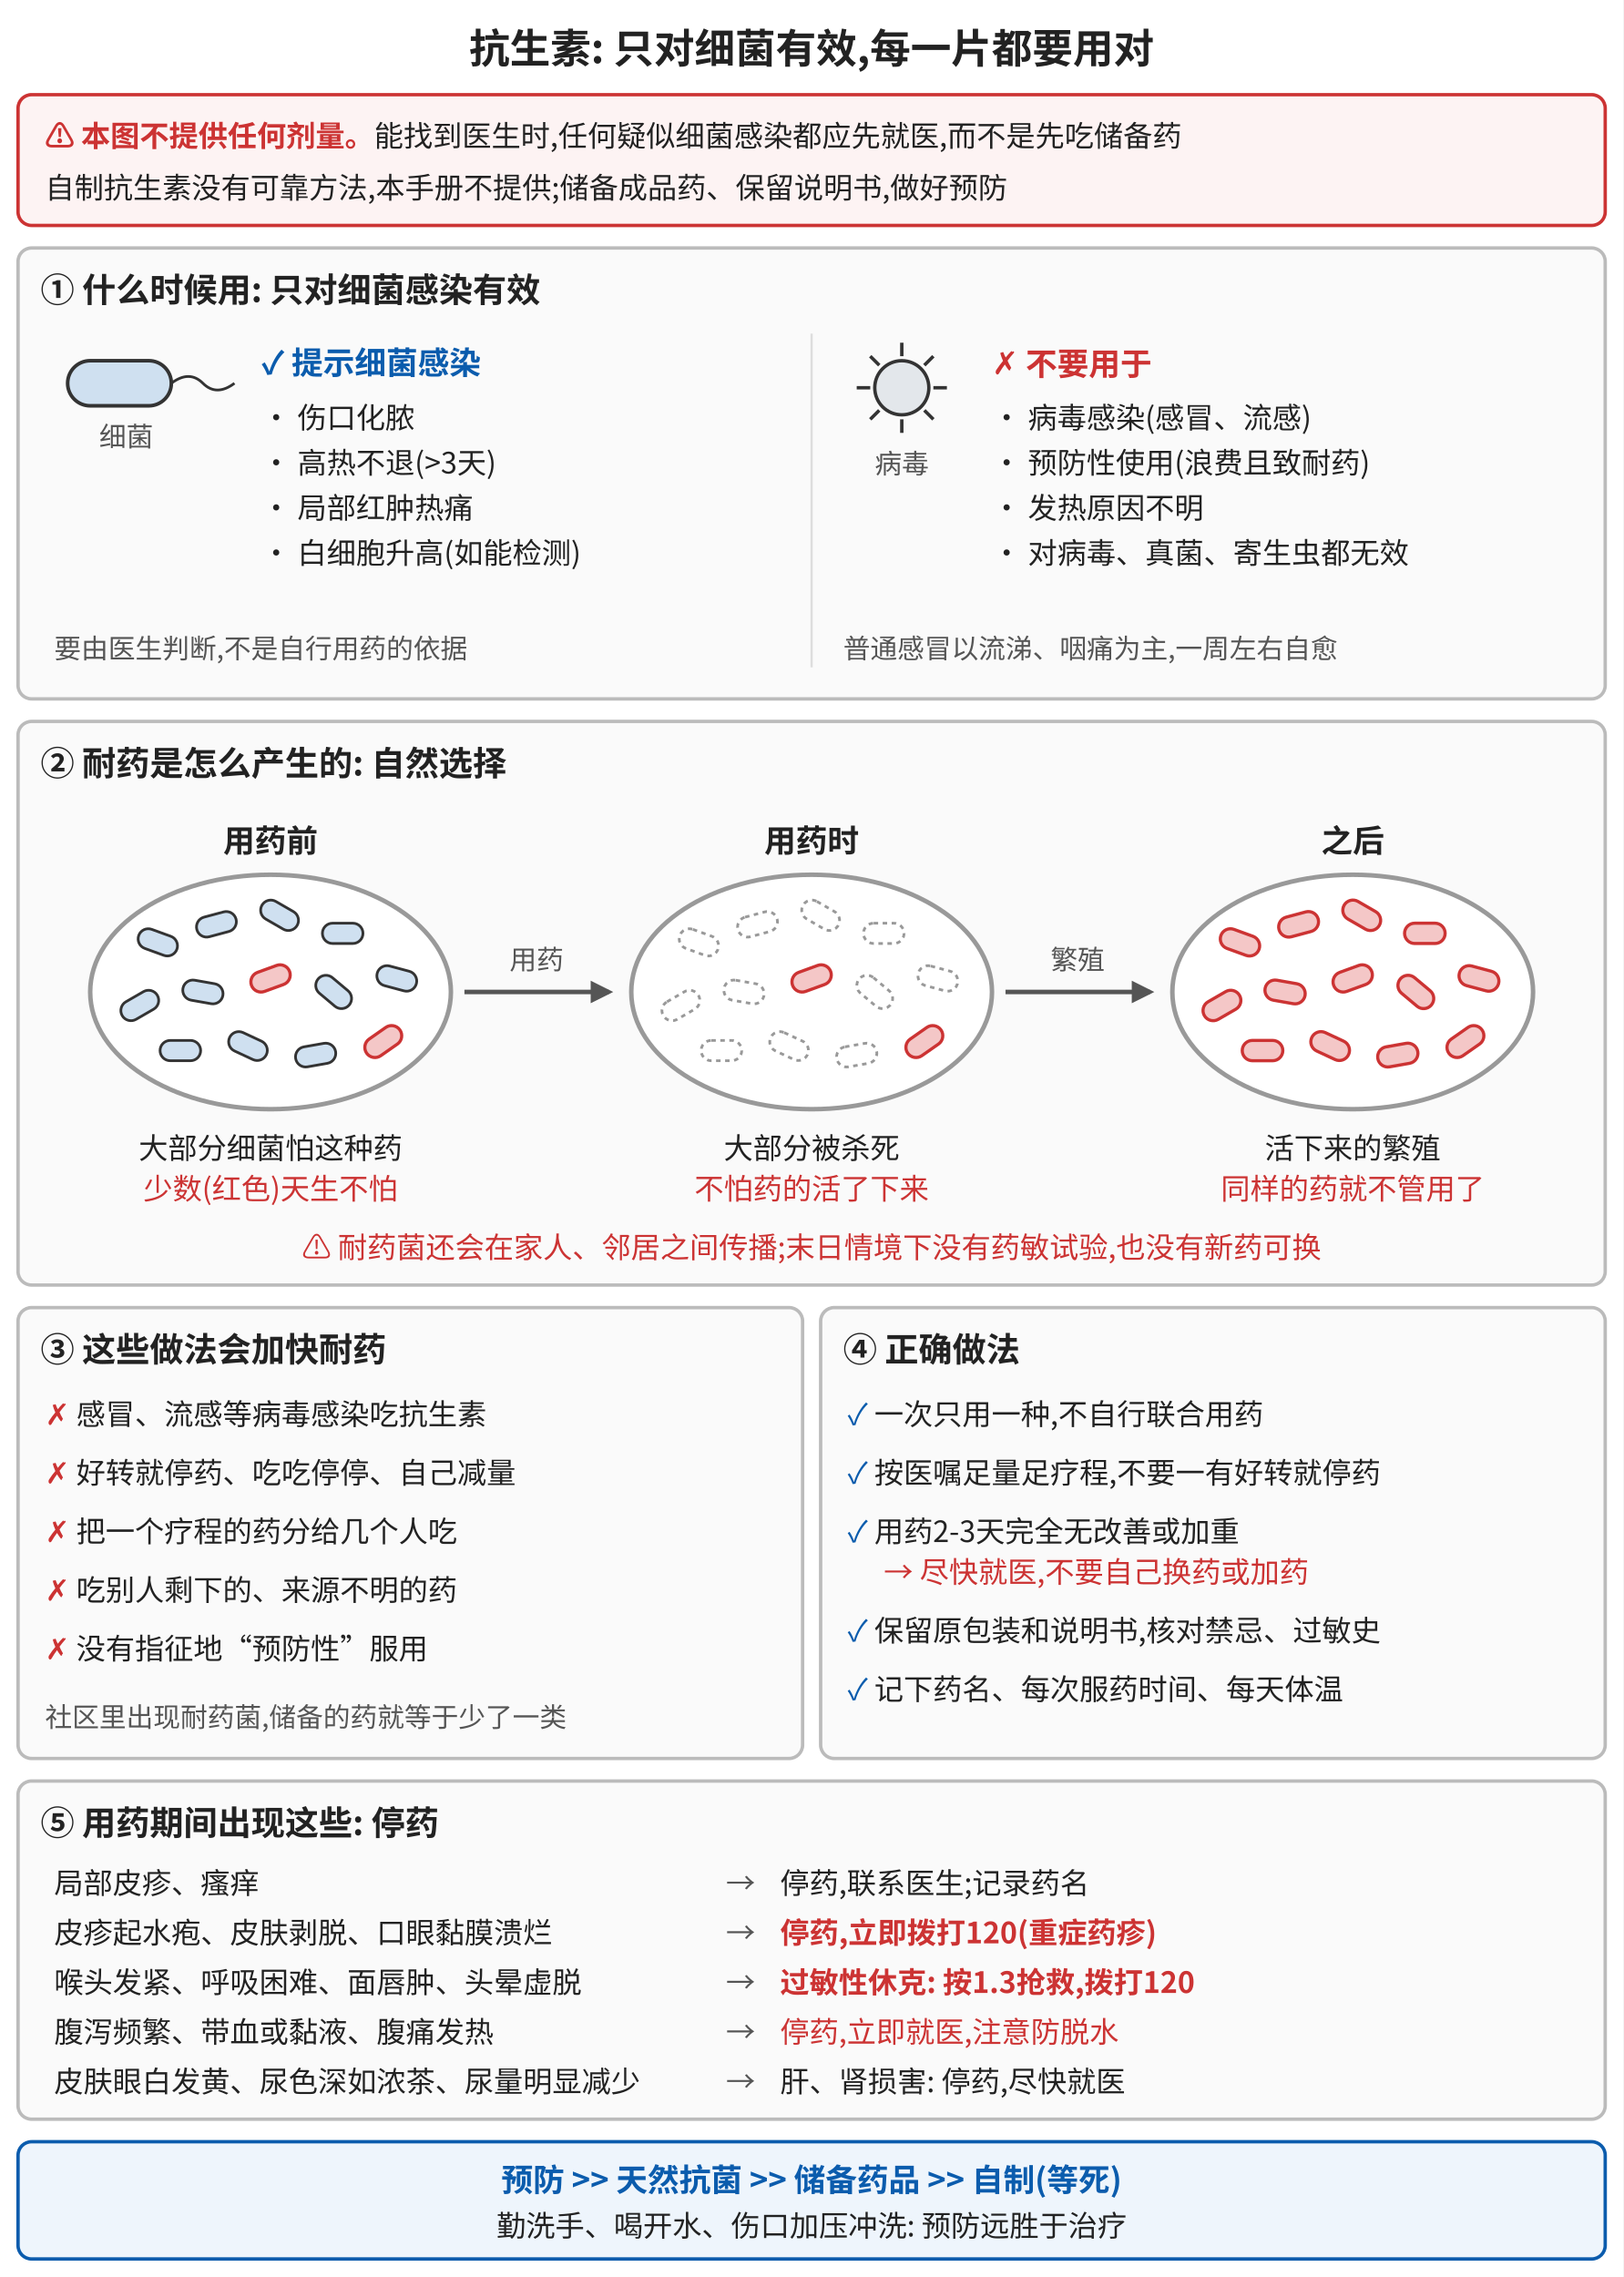
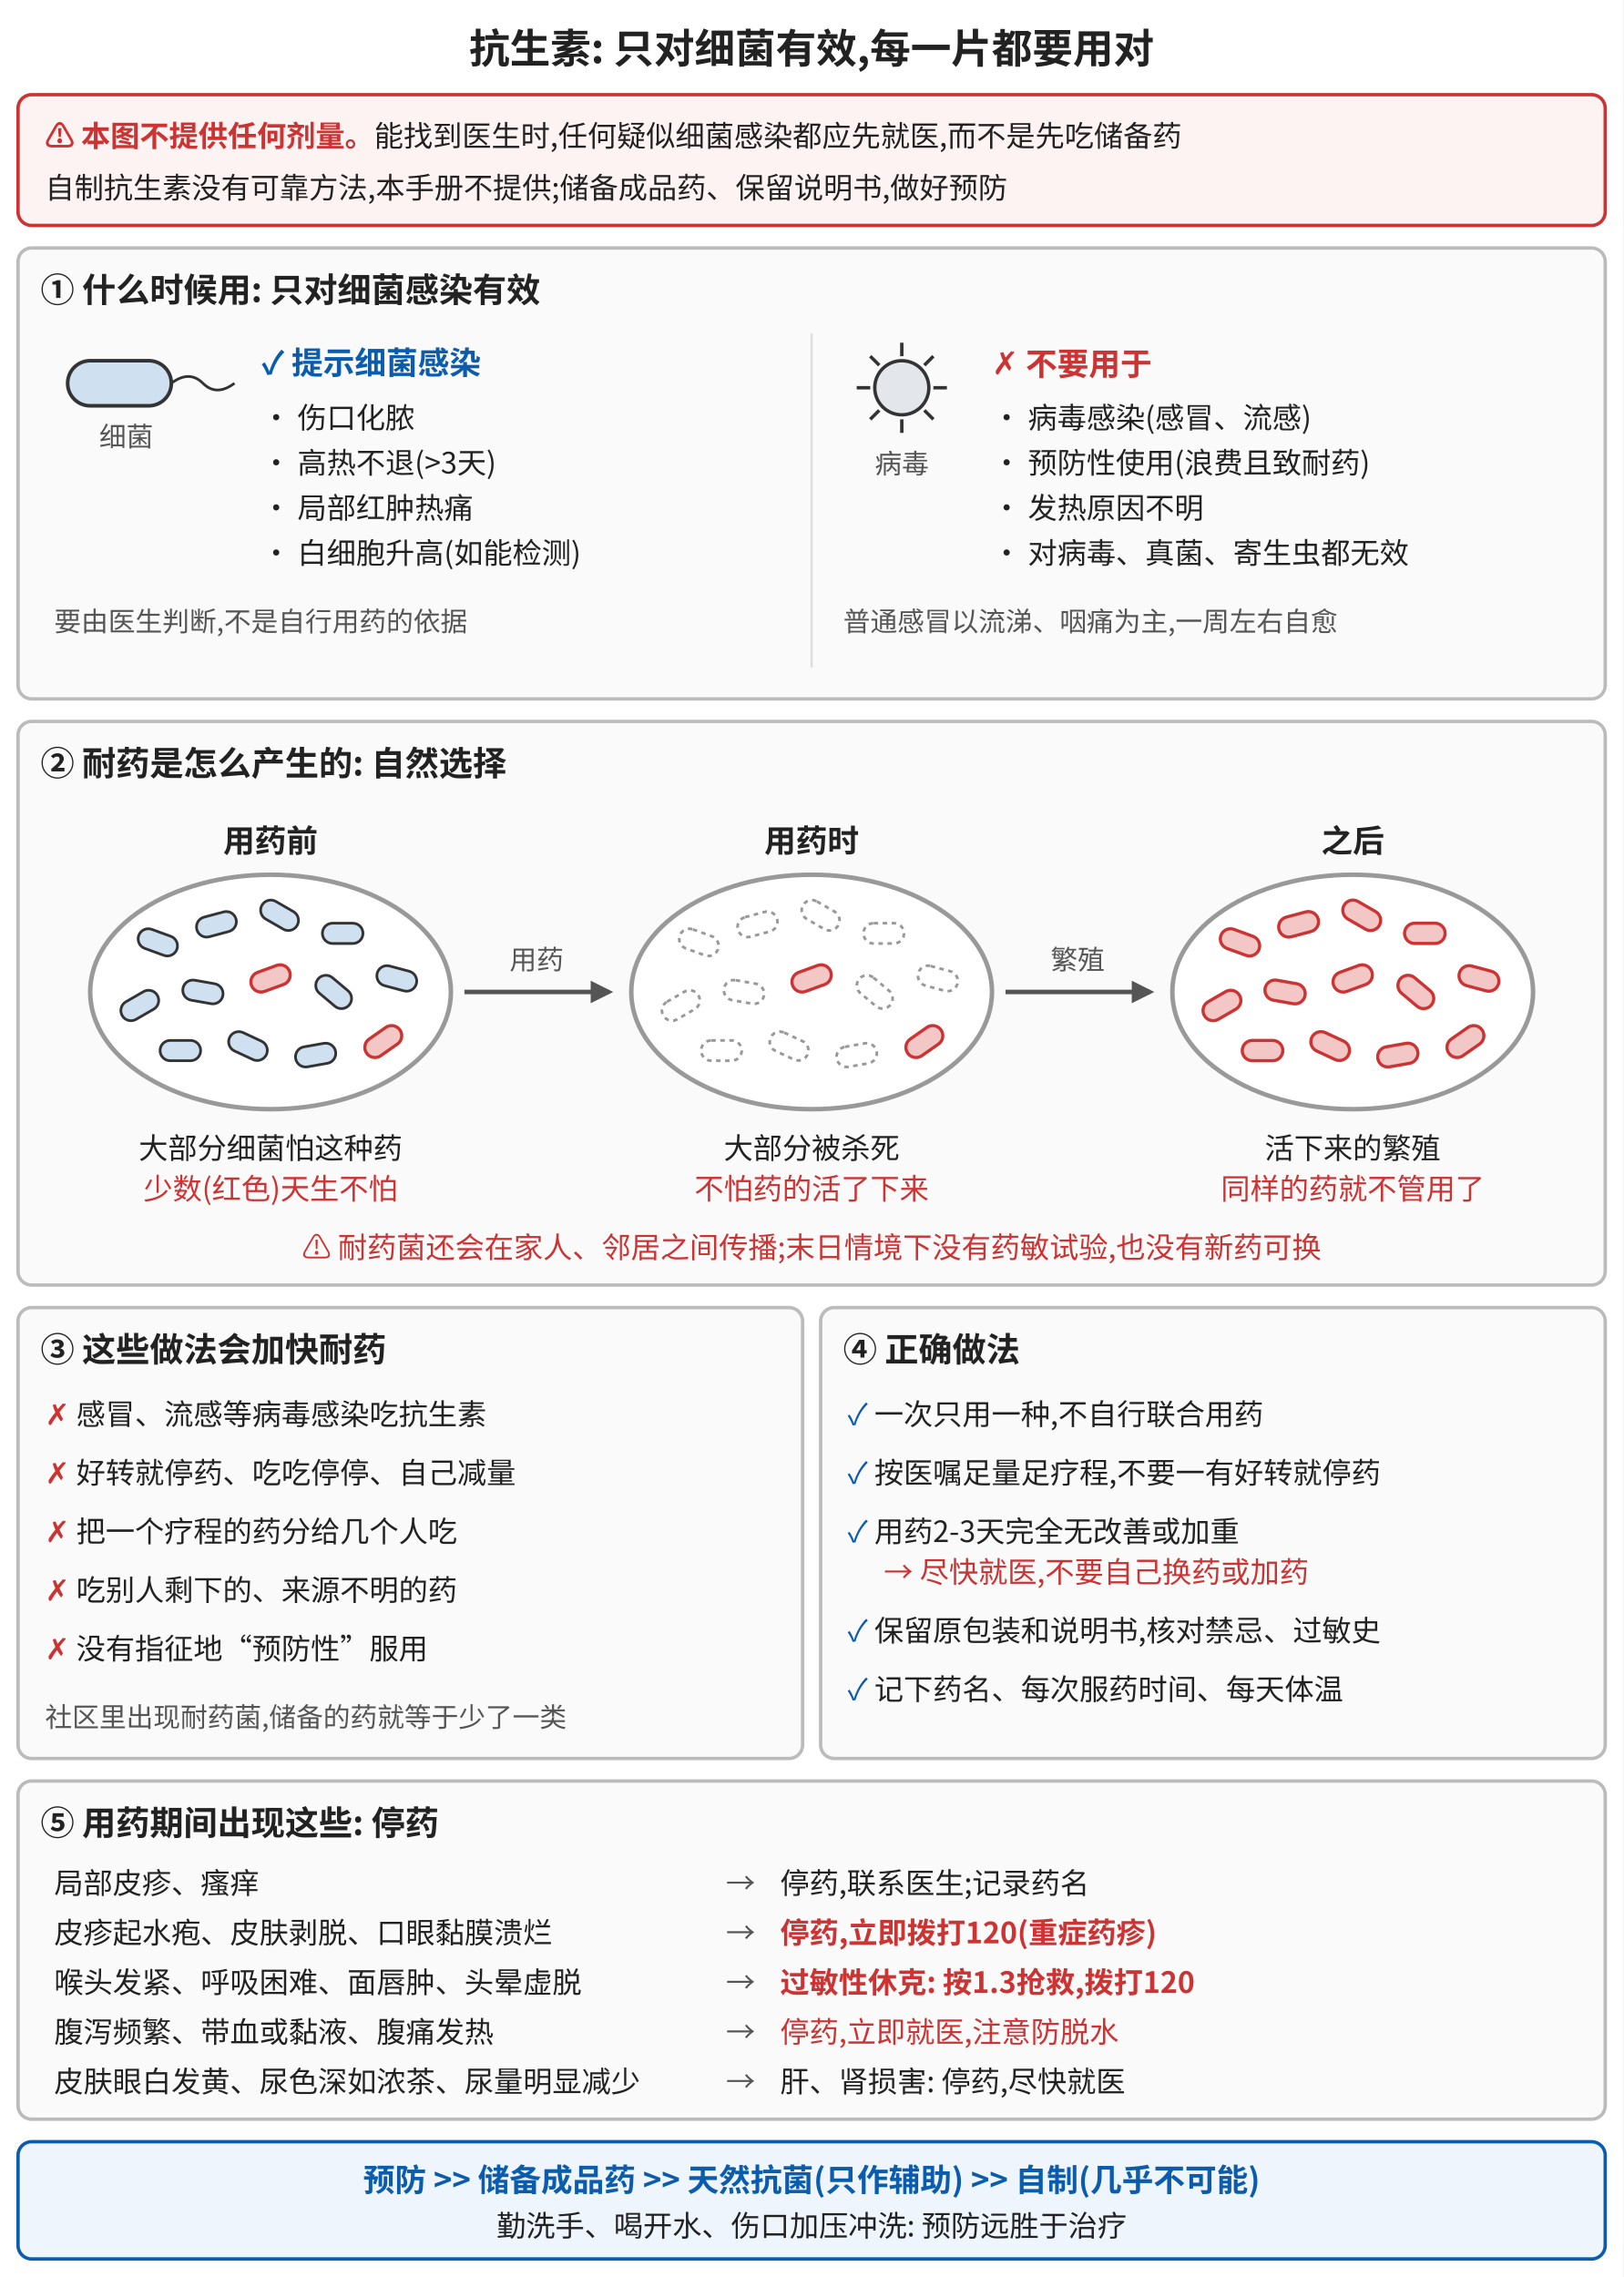
<svg xmlns="http://www.w3.org/2000/svg" viewBox="0 0 720 1010" width="720" height="1010" role="img" aria-label="抗生素使用原则与耐药。本图不提供任何剂量;能找到医生时,任何疑似细菌感染都应先就医,而不是先吃储备药;自制抗生素没有可靠方法,本手册不提供,要储备成品药、做好预防。①只对细菌感染有效: 伤口化脓、高热不退超过3天、局部红肿热痛、白细胞升高提示细菌感染,要由医生判断,不是自行用药的依据;不要用于病毒感染(感冒、流感)、预防性使用、发热原因不明;对病毒、真菌、寄生虫无效。②耐药的原理是自然选择: 用药时大部分细菌被杀死,少数天生不怕这种药的存活下来,存活的细菌繁殖,下一次同样的药就不管用了;耐药菌还会在家人、邻居之间传播,末日情境下没有药敏试验,也没有新药可换。③加快耐药的做法: 病毒感染吃抗生素,好转就停药、吃吃停停、自己减量,把一个疗程的药分给几个人吃,吃别人剩下的、来源不明的药,没有指征地预防性服用。④正确做法: 一次只用一种,不自行联合用药;按医嘱足量足疗程,不要一有好转就停药;用药2-3天完全无改善或加重,尽快就医,不要自己换药或加药;保留原包装和说明书,核对禁忌和过敏史;记录药名、每次服药时间、每天体温。⑤用药期间: 局部皮疹瘙痒停药并联系医生;皮疹起水疱、皮肤剥脱、口眼黏膜溃烂停药并拨打120;喉头发紧、呼吸困难、面唇肿、头晕虚脱是过敏性休克,按1.3抢救并拨打120;腹泻频繁、带血或黏液、腹痛发热停药立即就医;皮肤眼白发黄、尿色深如浓茶、尿量明显减少停药尽快就医。预防远胜于治疗" font-family="'Noto Sans CJK SC','PingFang SC','Microsoft YaHei',sans-serif">
  <rect width="100%" height="100%" fill="#fff" />
  <defs>
    <marker id="arR" viewBox="0 0 10 10" refX="8" refY="5" markerWidth="5" markerHeight="5" orient="auto">
      <path d="M0 0 L10 5 L0 10 Z" fill="#c33" />
    </marker>
    <marker id="arK" viewBox="0 0 10 10" refX="8" refY="5" markerWidth="5" markerHeight="5" orient="auto">
      <path d="M0 0 L10 5 L0 10 Z" fill="#555" />
    </marker>
    <rect id="bB" x="-9" y="-4.5" width="18" height="9" rx="4.5" fill="#cfe0f0" stroke="#333" stroke-width="1.2" />
    <rect id="bD" x="-9" y="-4.5" width="18" height="9" rx="4.5" fill="none" stroke="#999" stroke-width="1.2" stroke-dasharray="2 2" />
    <rect id="bR" x="-9" y="-4.5" width="18" height="9" rx="4.5" fill="#f4c7c7" stroke="#c33" stroke-width="1.4" />
  </defs>
  <g fill="#222">
    <text x="360" y="28" font-size="18" font-weight="bold" text-anchor="middle">抗生素: 只对细菌有效,每一片都要用对</text>
    <rect x="8" y="42" width="704" height="58" rx="6" fill="#fdf3f3" stroke="#c33" stroke-width="1.5" />
    <g font-size="13">
      <text x="20" y="65">
        <tspan font-weight="bold" fill="#c33">⚠ 本图不提供任何剂量。</tspan>能找到医生时,任何疑似细菌感染都应先就医,而不是先吃储备药</text>
      <text x="20" y="88">自制抗生素没有可靠方法,本手册不提供;储备成品药、保留说明书,做好预防</text>
    </g>
    <rect x="8" y="110" width="704" height="200" rx="6" fill="#fafafa" stroke="#bbb" stroke-width="1.5" />
    <text x="18" y="134" font-size="15" font-weight="bold">① 什么时候用: 只对细菌感染有效</text>
    <g stroke="#333" stroke-width="1.6">
      <path d="M76,170 q8,-6 14,0 t14,0" fill="none" stroke-width="1.2" />
      <rect x="30" y="160" width="46" height="20" rx="10" fill="#cfe0f0" />
    </g>
    <text x="56" y="198" font-size="12" text-anchor="middle" fill="#555">细菌</text>
    <text x="116" y="166" font-size="14" font-weight="bold" fill="#0b5cad">✓ 提示细菌感染</text>
    <g font-size="13">
      <text x="116" y="190">· 伤口化脓</text>
      <text x="116" y="210">· 高热不退(&gt;3天)</text>
      <text x="116" y="230">· 局部红肿热痛</text>
      <text x="116" y="250">· 白细胞升高(如能检测)</text>
    </g>
-     <text x="24" y="292" font-size="12" fill="#555">要由医生判断,不是自行用药的依据</text>
+     <text x="24" y="280" font-size="12" fill="#555">要由医生判断,不是自行用药的依据</text>
    <path d="M360,148 V296" stroke="#ddd" stroke-width="1" />
    <g stroke="#333" stroke-width="1.5">
      <path d="M400,152 V158 M400,186 V192 M380,172 H386 M414,172 H420 M386,158 L390,162 M414,158 L410,162 M386,186 L390,182 M414,186 L410,182" />
      <circle cx="400" cy="172" r="12" fill="#e3e7eb" />
    </g>
    <text x="400" y="210" font-size="12" text-anchor="middle" fill="#555">病毒</text>
    <text x="440" y="166" font-size="14" font-weight="bold" fill="#c33">✗ 不要用于</text>
    <g font-size="13">
      <text x="440" y="190">· 病毒感染(感冒、流感)</text>
      <text x="440" y="210">· 预防性使用(浪费且致耐药)</text>
      <text x="440" y="230">· 发热原因不明</text>
      <text x="440" y="250">· 对病毒、真菌、寄生虫都无效</text>
    </g>
-     <text x="374" y="292" font-size="12" fill="#555">普通感冒以流涕、咽痛为主,一周左右自愈</text>
+     <text x="374" y="280" font-size="12" fill="#555">普通感冒以流涕、咽痛为主,一周左右自愈</text>
    <rect x="8" y="320" width="704" height="250" rx="6" fill="#fafafa" stroke="#bbb" stroke-width="1.5" />
    <text x="18" y="344" font-size="15" font-weight="bold">② 耐药是怎么产生的: 自然选择</text>
    <g font-size="14" font-weight="bold" text-anchor="middle">
      <text x="120" y="378">用药前</text>
      <text x="360" y="378">用药时</text>
      <text x="600" y="378">之后</text>
    </g>
    <g fill="#fff" stroke="#999" stroke-width="2">
      <ellipse cx="120" cy="440" rx="80" ry="52" />
      <ellipse cx="360" cy="440" rx="80" ry="52" />
      <ellipse cx="600" cy="440" rx="80" ry="52" />
    </g>
    <use href="#bB" transform="translate(70,418) rotate(20)" />
    <use href="#bB" transform="translate(96,410) rotate(-15)" />
    <use href="#bB" transform="translate(124,406) rotate(30)" />
    <use href="#bB" transform="translate(152,414) rotate(0)" />
    <use href="#bB" transform="translate(62,446) rotate(-30)" />
    <use href="#bB" transform="translate(90,440) rotate(10)" />
    <use href="#bR" transform="translate(120,434) rotate(-20)" />
    <use href="#bB" transform="translate(148,440) rotate(40)" />
    <use href="#bB" transform="translate(176,434) rotate(15)" />
    <use href="#bB" transform="translate(80,466) rotate(0)" />
    <use href="#bB" transform="translate(110,464) rotate(25)" />
    <use href="#bB" transform="translate(140,468) rotate(-10)" />
    <use href="#bR" transform="translate(170,462) rotate(-35)" />
    <use href="#bD" transform="translate(310,418) rotate(20)" />
    <use href="#bD" transform="translate(336,410) rotate(-15)" />
    <use href="#bD" transform="translate(364,406) rotate(30)" />
    <use href="#bD" transform="translate(392,414) rotate(0)" />
    <use href="#bD" transform="translate(302,446) rotate(-30)" />
    <use href="#bD" transform="translate(330,440) rotate(10)" />
    <use href="#bR" transform="translate(360,434) rotate(-20)" />
    <use href="#bD" transform="translate(388,440) rotate(40)" />
    <use href="#bD" transform="translate(416,434) rotate(15)" />
    <use href="#bD" transform="translate(320,466) rotate(0)" />
    <use href="#bD" transform="translate(350,464) rotate(25)" />
    <use href="#bD" transform="translate(380,468) rotate(-10)" />
    <use href="#bR" transform="translate(410,462) rotate(-35)" />
    <use href="#bR" transform="translate(550,418) rotate(20)" />
    <use href="#bR" transform="translate(576,410) rotate(-15)" />
    <use href="#bR" transform="translate(604,406) rotate(30)" />
    <use href="#bR" transform="translate(632,414) rotate(0)" />
    <use href="#bR" transform="translate(542,446) rotate(-30)" />
    <use href="#bR" transform="translate(570,440) rotate(10)" />
    <use href="#bR" transform="translate(600,434) rotate(-20)" />
    <use href="#bR" transform="translate(628,440) rotate(40)" />
    <use href="#bR" transform="translate(656,434) rotate(15)" />
    <use href="#bR" transform="translate(560,466) rotate(0)" />
    <use href="#bR" transform="translate(590,464) rotate(25)" />
    <use href="#bR" transform="translate(620,468) rotate(-10)" />
    <use href="#bR" transform="translate(650,462) rotate(-35)" />
    <path d="M206,440 H270" stroke="#555" stroke-width="2" marker-end="url(#arK)" />
    <path d="M446,440 H510" stroke="#555" stroke-width="2" marker-end="url(#arK)" />
    <g font-size="12" text-anchor="middle" fill="#555">
      <text x="238" y="430">用药</text>
      <text x="478" y="430">繁殖</text>
    </g>
    <g font-size="13" text-anchor="middle">
      <text x="120" y="514">大部分细菌怕这种药</text>
      <text x="120" y="532" fill="#c33">少数(红色)天生不怕</text>
      <text x="360" y="514">大部分被杀死</text>
      <text x="360" y="532" fill="#c33">不怕药的活了下来</text>
      <text x="600" y="514">活下来的繁殖</text>
      <text x="600" y="532" fill="#c33">同样的药就不管用了</text>
    </g>
    <text x="360" y="558" font-size="13" text-anchor="middle" fill="#c33">⚠ 耐药菌还会在家人、邻居之间传播;末日情境下没有药敏试验,也没有新药可换</text>
    <rect x="8" y="580" width="348" height="200" rx="6" fill="#fafafa" stroke="#bbb" stroke-width="1.5" />
    <text x="18" y="604" font-size="15" font-weight="bold">③ 这些做法会加快耐药</text>
    <g font-size="13">
      <text x="20" y="632">
        <tspan fill="#c33">✗</tspan> 感冒、流感等病毒感染吃抗生素</text>
      <text x="20" y="658">
        <tspan fill="#c33">✗</tspan> 好转就停药、吃吃停停、自己减量</text>
      <text x="20" y="684">
        <tspan fill="#c33">✗</tspan> 把一个疗程的药分给几个人吃</text>
      <text x="20" y="710">
        <tspan fill="#c33">✗</tspan> 吃别人剩下的、来源不明的药</text>
      <text x="20" y="736">
        <tspan fill="#c33">✗</tspan> 没有指征地“预防性”服用</text>
    </g>
    <text x="20" y="766" font-size="12" fill="#555">社区里出现耐药菌,储备的药就等于少了一类</text>
    <rect x="364" y="580" width="348" height="200" rx="6" fill="#fafafa" stroke="#bbb" stroke-width="1.5" />
    <text x="374" y="604" font-size="15" font-weight="bold">④ 正确做法</text>
    <g font-size="13">
      <text x="376" y="632">
        <tspan fill="#0b5cad">✓</tspan> 一次只用一种,不自行联合用药</text>
      <text x="376" y="658">
        <tspan fill="#0b5cad">✓</tspan> 按医嘱足量足疗程,不要一有好转就停药</text>
      <text x="376" y="684">
        <tspan fill="#0b5cad">✓</tspan> 用药2-3天完全无改善或加重</text>
      <text x="392" y="702" fill="#c33">→ 尽快就医,不要自己换药或加药</text>
      <text x="376" y="728">
        <tspan fill="#0b5cad">✓</tspan> 保留原包装和说明书,核对禁忌、过敏史</text>
      <text x="376" y="754">
        <tspan fill="#0b5cad">✓</tspan> 记下药名、每次服药时间、每天体温</text>
    </g>
    <rect x="8" y="790" width="704" height="150" rx="6" fill="#fafafa" stroke="#bbb" stroke-width="1.5" />
    <text x="18" y="814" font-size="15" font-weight="bold">⑤ 用药期间出现这些: 停药</text>
    <g font-size="13">
      <text x="24" y="840">局部皮疹、瘙痒</text>
      <text x="24" y="862">皮疹起水疱、皮肤剥脱、口眼黏膜溃烂</text>
      <text x="24" y="884">喉头发紧、呼吸困难、面唇肿、头晕虚脱</text>
      <text x="24" y="906">腹泻频繁、带血或黏液、腹痛发热</text>
      <text x="24" y="928">皮肤眼白发黄、尿色深如浓茶、尿量明显减少</text>
      <g fill="#555">
        <text x="322" y="840">→</text>
        <text x="322" y="862">→</text>
        <text x="322" y="884">→</text>
        <text x="322" y="906">→</text>
        <text x="322" y="928">→</text>
      </g>
      <text x="346" y="840">停药,联系医生;记录药名</text>
      <text x="346" y="862" fill="#c33" font-weight="bold">停药,立即拨打120(重症药疹)</text>
      <text x="346" y="884" fill="#c33" font-weight="bold">过敏性休克: 按1.3抢救,拨打120</text>
      <text x="346" y="906" fill="#c33">停药,立即就医,注意防脱水</text>
      <text x="346" y="928">肝、肾损害: 停药,尽快就医</text>
    </g>
    <rect x="8" y="950" width="704" height="52" rx="6" fill="#eef5fc" stroke="#0b5cad" stroke-width="1.5" />
-     <text x="360" y="972" font-size="14" font-weight="bold" text-anchor="middle" fill="#0b5cad">预防 &gt;&gt; 天然抗菌 &gt;&gt; 储备药品 &gt;&gt; 自制(等死)</text>
+     <text x="360" y="972" font-size="14" font-weight="bold" text-anchor="middle" fill="#0b5cad">预防 &gt;&gt; 储备成品药 &gt;&gt; 天然抗菌(只作辅助) &gt;&gt; 自制(几乎不可能)</text>
    <text x="360" y="992" font-size="13" text-anchor="middle">勤洗手、喝开水、伤口加压冲洗: 预防远胜于治疗</text>
  </g>
</svg>
